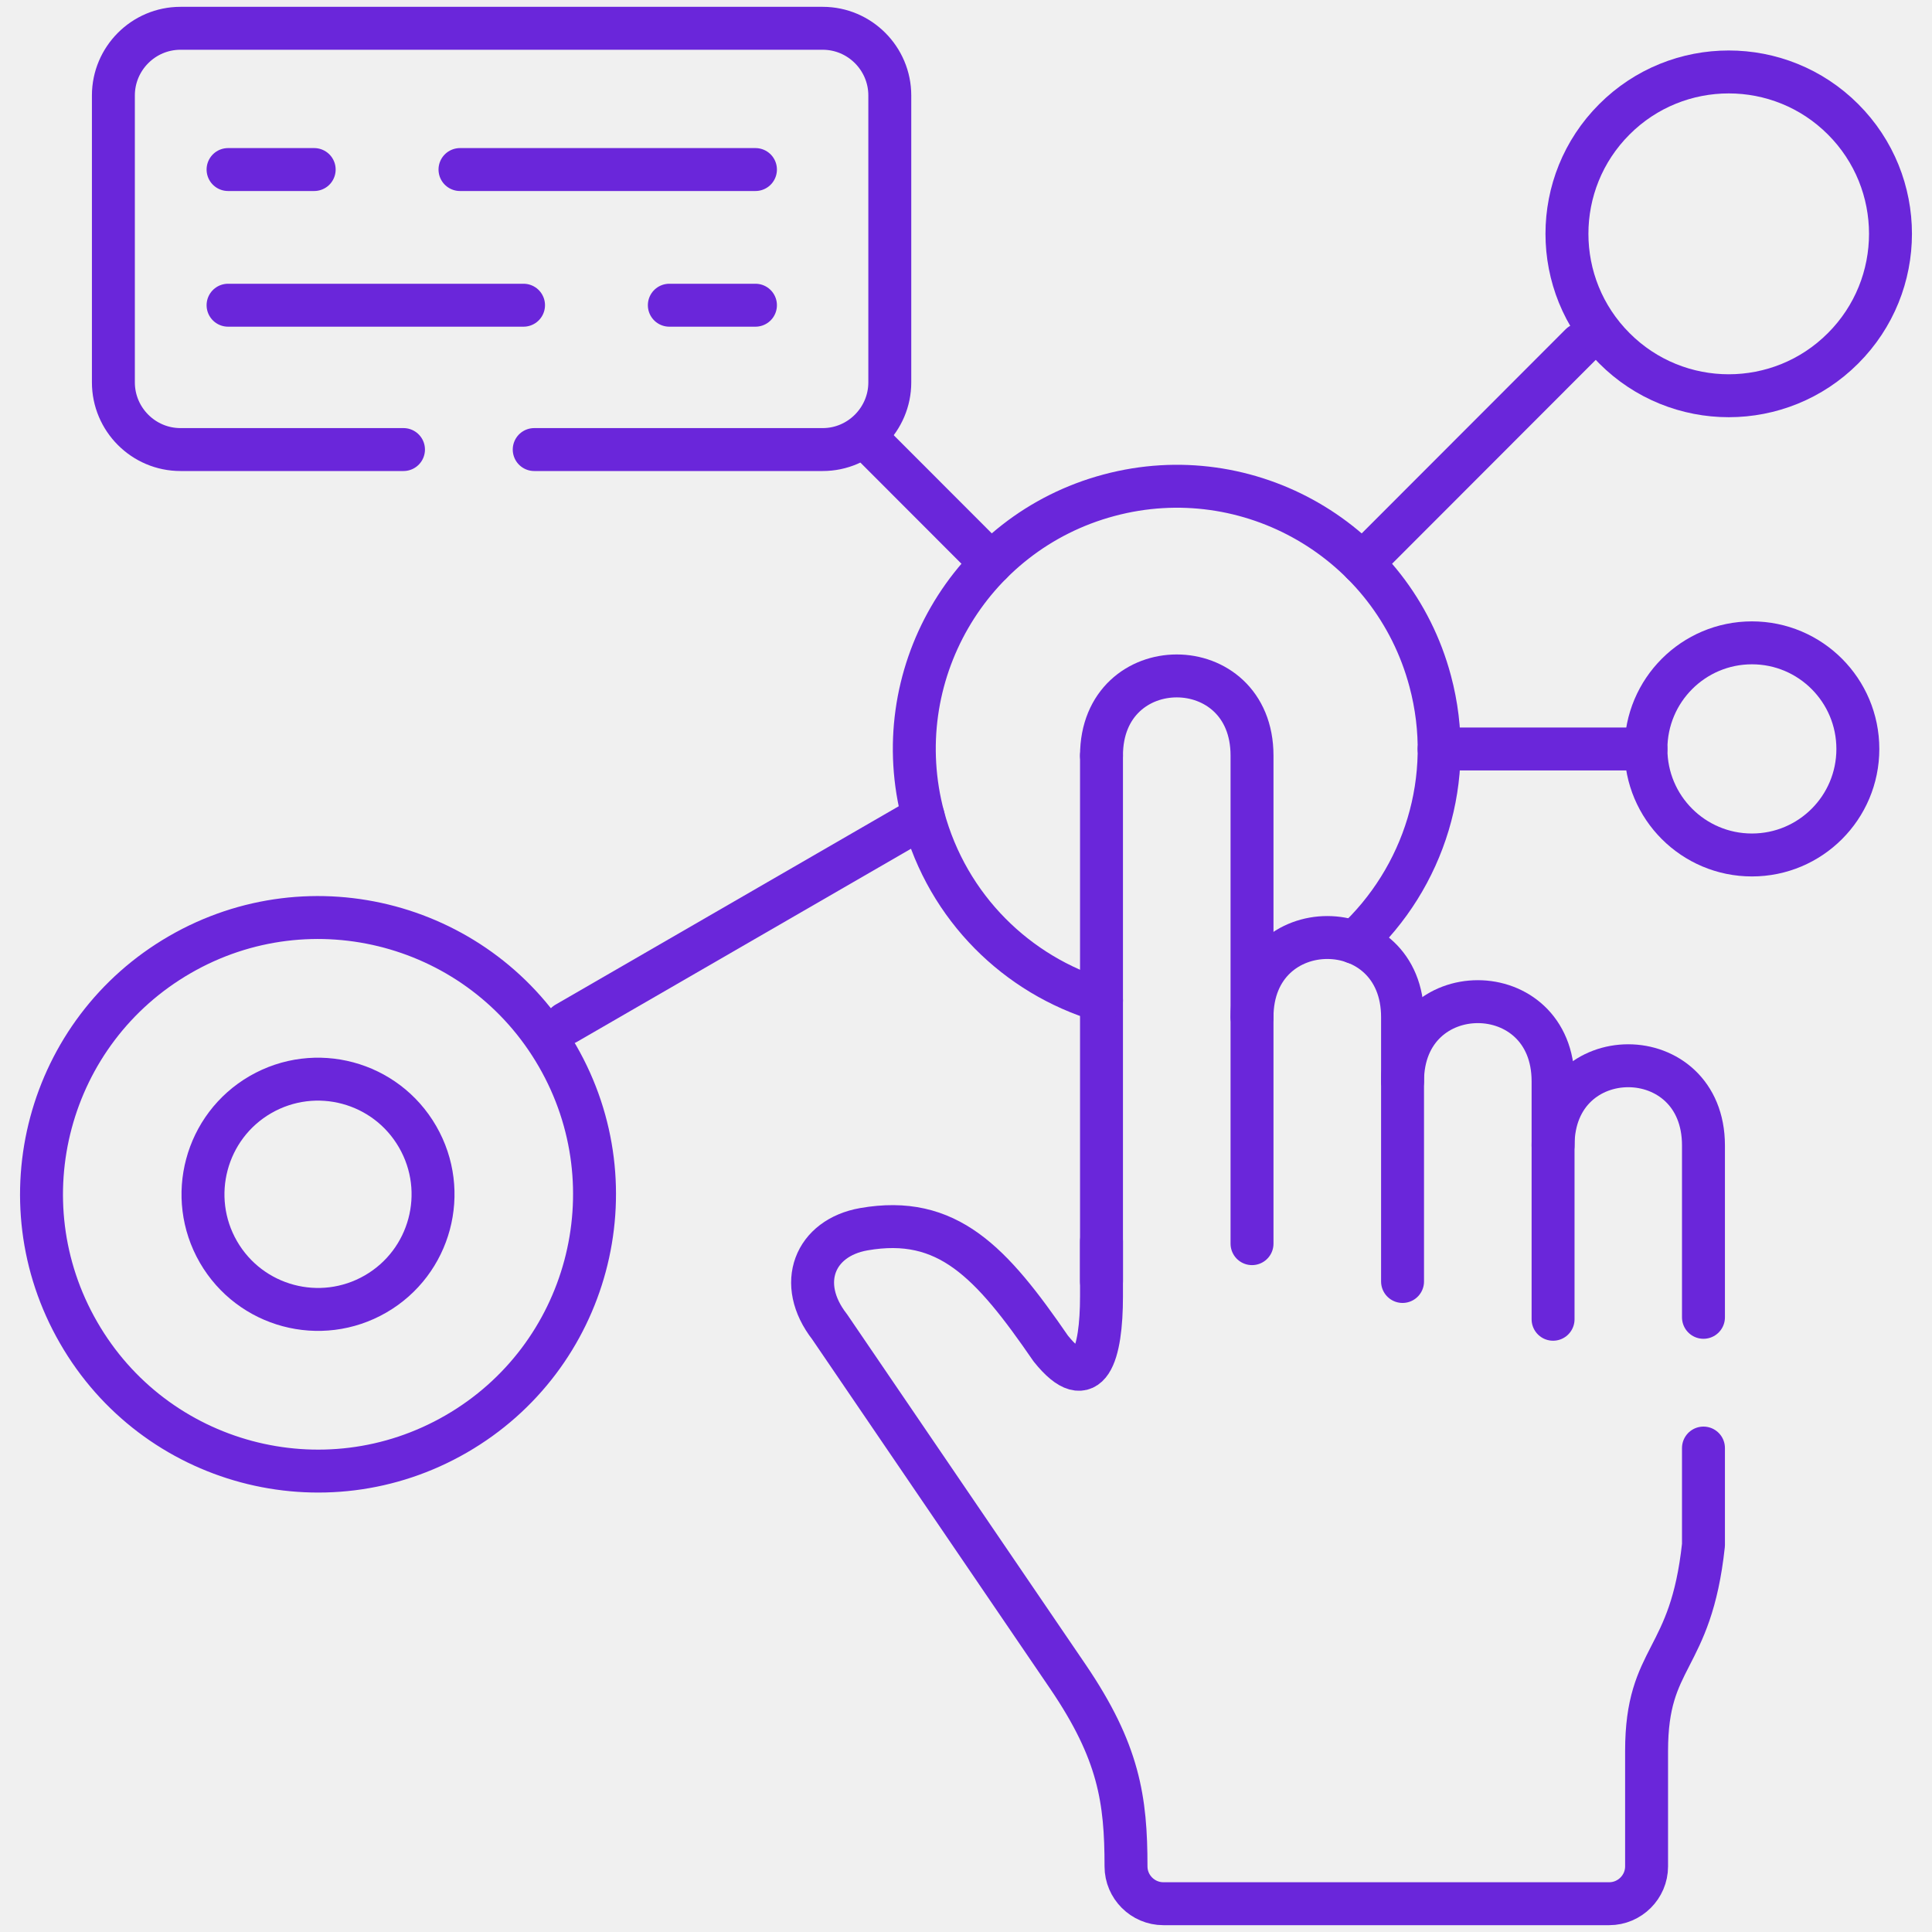
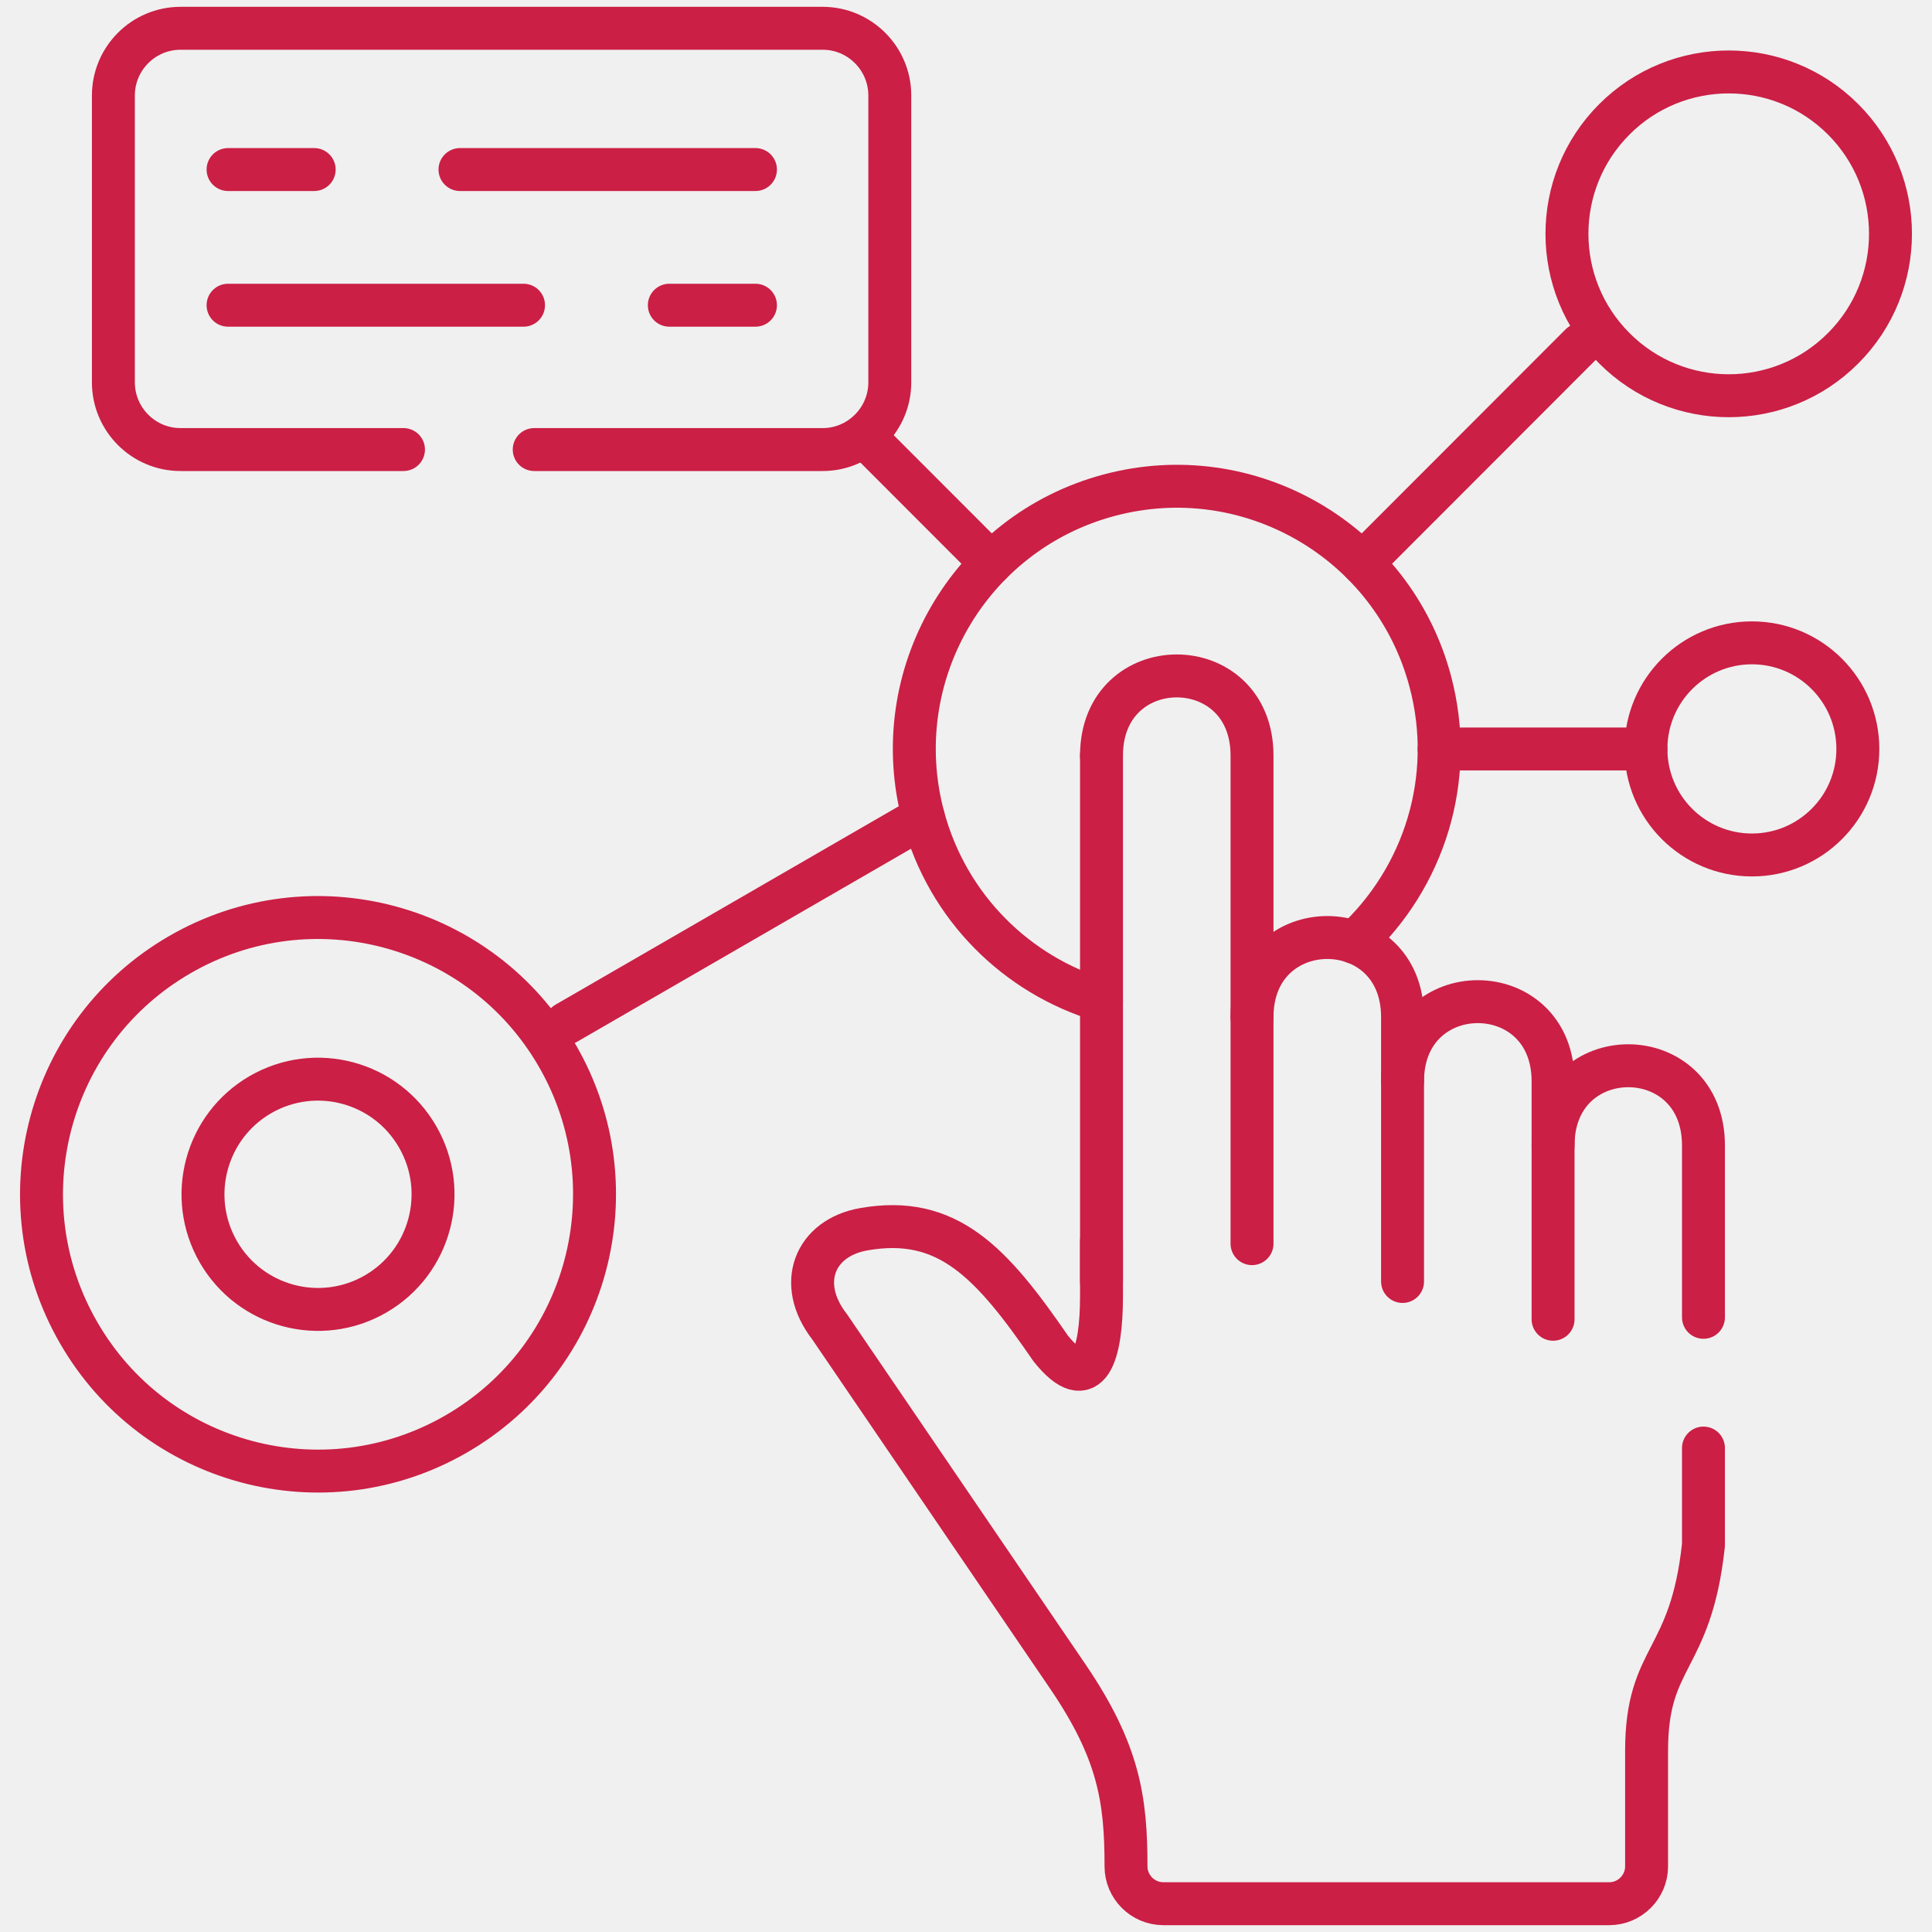
<svg xmlns="http://www.w3.org/2000/svg" width="45" height="45" viewBox="0 0 45 45" fill="none">
  <g clip-path="url(#clip0_38_997)">
    <mask id="mask0_38_997" style="mask-type:luminance" maskUnits="userSpaceOnUse" x="0" y="0" width="45" height="45">
      <path d="M0 3.8147e-06H45V45H0V3.8147e-06Z" fill="white" />
    </mask>
    <g mask="url(#mask0_38_997)">
-       <path d="M32.668 25.186C32.668 22.712 36.174 22.712 36.174 25.186V30.728" stroke="#6A26DA" stroke-miterlimit="10" stroke-linecap="round" stroke-linejoin="round" />
-       <path d="M36.174 26.68C36.174 24.203 39.677 24.206 39.677 26.68V30.683" stroke="#6A26DA" stroke-miterlimit="10" stroke-linecap="round" stroke-linejoin="round" />
-       <path d="M25.656 17.599C25.656 15.125 29.162 15.125 29.162 17.599V28.967" stroke="#6A26DA" stroke-miterlimit="10" stroke-linecap="round" stroke-linejoin="round" />
-       <path d="M29.162 23.692C29.162 21.218 32.668 21.218 32.668 23.692V29.848" stroke="#6A26DA" stroke-miterlimit="10" stroke-linecap="round" stroke-linejoin="round" />
-       <path d="M25.656 17.599V29.845" stroke="#6A26DA" stroke-miterlimit="10" stroke-linecap="round" stroke-linejoin="round" />
-       <path d="M25.656 28.912V30.194C25.656 31.526 25.375 32.531 24.475 31.411C23.087 29.391 22.068 28.291 20.12 28.631C18.976 28.832 18.54 29.895 19.323 30.903L24.874 39.053C26.062 40.802 26.227 41.914 26.227 43.473C26.227 43.949 26.618 44.341 27.097 44.341H37.482C37.96 44.341 38.352 43.949 38.352 43.473V41.777V40.784C38.352 38.53 39.38 38.742 39.677 35.986V33.728" stroke="#6A26DA" stroke-miterlimit="10" stroke-linecap="round" stroke-linejoin="round" />
-       <path d="M36.819 8.024L31.731 13.117" stroke="#6A26DA" stroke-miterlimit="10" stroke-linecap="round" stroke-linejoin="round" />
-       <path d="M38.337 17.445H33.52" stroke="#6A26DA" stroke-miterlimit="10" stroke-linecap="round" stroke-linejoin="round" />
-       <path d="M20.414 10.441L23.087 13.117" stroke="#6A26DA" stroke-miterlimit="10" stroke-linecap="round" stroke-linejoin="round" />
-       <path d="M9.398 10.471H4.203C3.343 10.471 2.641 9.768 2.641 8.907V2.223C2.641 1.362 3.343 0.659 4.203 0.659H19.163C20.023 0.659 20.725 1.362 20.725 2.223V8.907C20.725 9.765 20.023 10.471 19.163 10.471H12.443" stroke="#6A26DA" stroke-miterlimit="10" stroke-linecap="round" stroke-linejoin="round" />
-       <path d="M10.714 3.949H17.596M5.312 3.949H7.318" stroke="#6A26DA" stroke-miterlimit="10" stroke-linecap="round" stroke-linejoin="round" />
-       <path d="M13.188 23.834L21.505 19.026" stroke="#6A26DA" stroke-miterlimit="10" stroke-linecap="round" stroke-linejoin="round" />
-       <path d="M25.656 23.303C23.695 22.715 22.076 21.151 21.505 19.026C20.633 15.763 22.567 12.409 25.828 11.536C29.087 10.661 32.439 12.598 33.311 15.861C33.921 18.135 33.164 20.455 31.544 21.949" stroke="#6A26DA" stroke-miterlimit="10" stroke-linecap="round" stroke-linejoin="round" />
-       <path d="M12.194 7.109H5.312M17.596 7.109H15.59" stroke="#6A26DA" stroke-miterlimit="10" stroke-linecap="round" stroke-linejoin="round" />
-       <path d="M37.602 2.779C39.072 1.308 41.459 1.308 42.929 2.779C44.401 4.251 44.401 6.64 42.929 8.112C41.459 9.586 39.072 9.586 37.602 8.112C36.129 6.64 36.129 4.251 37.602 2.779Z" stroke="#6A26DA" stroke-miterlimit="10" stroke-linecap="round" stroke-linejoin="round" />
-       <path d="M40.806 14.973C42.169 14.973 43.273 16.08 43.273 17.445C43.273 18.809 42.169 19.914 40.806 19.914C39.443 19.914 38.337 18.809 38.337 17.445C38.337 16.08 39.443 14.973 40.806 14.973Z" stroke="#6A26DA" stroke-miterlimit="10" stroke-linecap="round" stroke-linejoin="round" />
-       <path d="M10.627 33.399C7.547 35.18 3.607 34.125 1.831 31.04C0.052 27.957 1.108 24.016 4.188 22.236C7.268 20.455 11.207 21.512 12.984 24.595C14.763 27.678 13.706 31.621 10.627 33.399Z" stroke="#6A26DA" stroke-miterlimit="10" stroke-linecap="round" stroke-linejoin="round" />
-       <path d="M8.748 30.139C7.465 30.88 5.828 30.441 5.087 29.159C4.348 27.877 4.786 26.236 6.067 25.495C7.35 24.755 8.987 25.194 9.727 26.478C10.467 27.76 10.028 29.399 8.748 30.139Z" stroke="#6A26DA" stroke-miterlimit="10" stroke-linecap="round" stroke-linejoin="round" />
+       <path d="M32.668 25.186C32.668 22.712 36.174 22.712 36.174 25.186V30.728" stroke="#CB1F45" stroke-miterlimit="10" stroke-linecap="round" stroke-linejoin="round" />
+       <path d="M36.174 26.68C36.174 24.203 39.677 24.206 39.677 26.68V30.683" stroke="#CB1F45" stroke-miterlimit="10" stroke-linecap="round" stroke-linejoin="round" />
+       <path d="M25.656 17.599C25.656 15.125 29.162 15.125 29.162 17.599V28.967" stroke="#CB1F45" stroke-miterlimit="10" stroke-linecap="round" stroke-linejoin="round" />
+       <path d="M29.162 23.692C29.162 21.218 32.668 21.218 32.668 23.692V29.848" stroke="#CB1F45" stroke-miterlimit="10" stroke-linecap="round" stroke-linejoin="round" />
+       <path d="M25.656 17.599V29.845" stroke="#CB1F45" stroke-miterlimit="10" stroke-linecap="round" stroke-linejoin="round" />
+       <path d="M25.656 28.912V30.194C25.656 31.526 25.375 32.531 24.475 31.411C23.087 29.391 22.068 28.291 20.12 28.631C18.976 28.832 18.54 29.895 19.323 30.903L24.874 39.053C26.062 40.802 26.227 41.914 26.227 43.473C26.227 43.949 26.618 44.341 27.097 44.341H37.482C37.96 44.341 38.352 43.949 38.352 43.473V41.777V40.784C38.352 38.53 39.38 38.742 39.677 35.986V33.728" stroke="#CB1F45" stroke-miterlimit="10" stroke-linecap="round" stroke-linejoin="round" />
+       <path d="M36.819 8.024L31.731 13.117" stroke="#CB1F45" stroke-miterlimit="10" stroke-linecap="round" stroke-linejoin="round" />
+       <path d="M38.337 17.445H33.52" stroke="#CB1F45" stroke-miterlimit="10" stroke-linecap="round" stroke-linejoin="round" />
+       <path d="M20.414 10.441L23.087 13.117" stroke="#CB1F45" stroke-miterlimit="10" stroke-linecap="round" stroke-linejoin="round" />
+       <path d="M9.398 10.471H4.203C3.343 10.471 2.641 9.768 2.641 8.907V2.223C2.641 1.362 3.343 0.659 4.203 0.659H19.163C20.023 0.659 20.725 1.362 20.725 2.223V8.907C20.725 9.765 20.023 10.471 19.163 10.471H12.443" stroke="#CB1F45" stroke-miterlimit="10" stroke-linecap="round" stroke-linejoin="round" />
+       <path d="M10.714 3.949H17.596M5.312 3.949H7.318" stroke="#CB1F45" stroke-miterlimit="10" stroke-linecap="round" stroke-linejoin="round" />
+       <path d="M13.188 23.834L21.505 19.026" stroke="#CB1F45" stroke-miterlimit="10" stroke-linecap="round" stroke-linejoin="round" />
+       <path d="M25.656 23.303C23.695 22.715 22.076 21.151 21.505 19.026C20.633 15.763 22.567 12.409 25.828 11.536C29.087 10.661 32.439 12.598 33.311 15.861C33.921 18.135 33.164 20.455 31.544 21.949" stroke="#CB1F45" stroke-miterlimit="10" stroke-linecap="round" stroke-linejoin="round" />
+       <path d="M12.194 7.109H5.312M17.596 7.109H15.59" stroke="#CB1F45" stroke-miterlimit="10" stroke-linecap="round" stroke-linejoin="round" />
+       <path d="M37.602 2.779C39.072 1.308 41.459 1.308 42.929 2.779C44.401 4.251 44.401 6.64 42.929 8.112C41.459 9.586 39.072 9.586 37.602 8.112C36.129 6.64 36.129 4.251 37.602 2.779Z" stroke="#CB1F45" stroke-miterlimit="10" stroke-linecap="round" stroke-linejoin="round" />
+       <path d="M40.806 14.973C42.169 14.973 43.273 16.08 43.273 17.445C43.273 18.809 42.169 19.914 40.806 19.914C39.443 19.914 38.337 18.809 38.337 17.445C38.337 16.08 39.443 14.973 40.806 14.973Z" stroke="#CB1F45" stroke-miterlimit="10" stroke-linecap="round" stroke-linejoin="round" />
+       <path d="M10.627 33.399C7.547 35.18 3.607 34.125 1.831 31.04C0.052 27.957 1.108 24.016 4.188 22.236C7.268 20.455 11.207 21.512 12.984 24.595C14.763 27.678 13.706 31.621 10.627 33.399Z" stroke="#CB1F45" stroke-miterlimit="10" stroke-linecap="round" stroke-linejoin="round" />
+       <path d="M8.748 30.139C7.465 30.88 5.828 30.441 5.087 29.159C4.348 27.877 4.786 26.236 6.067 25.495C7.35 24.755 8.987 25.194 9.727 26.478C10.467 27.76 10.028 29.399 8.748 30.139Z" stroke="#CB1F45" stroke-miterlimit="10" stroke-linecap="round" stroke-linejoin="round" />
    </g>
  </g>
  <defs>
    <clipPath id="clip0_38_997">
      <rect width="45" height="45" fill="white" />
    </clipPath>
  </defs>
</svg>
